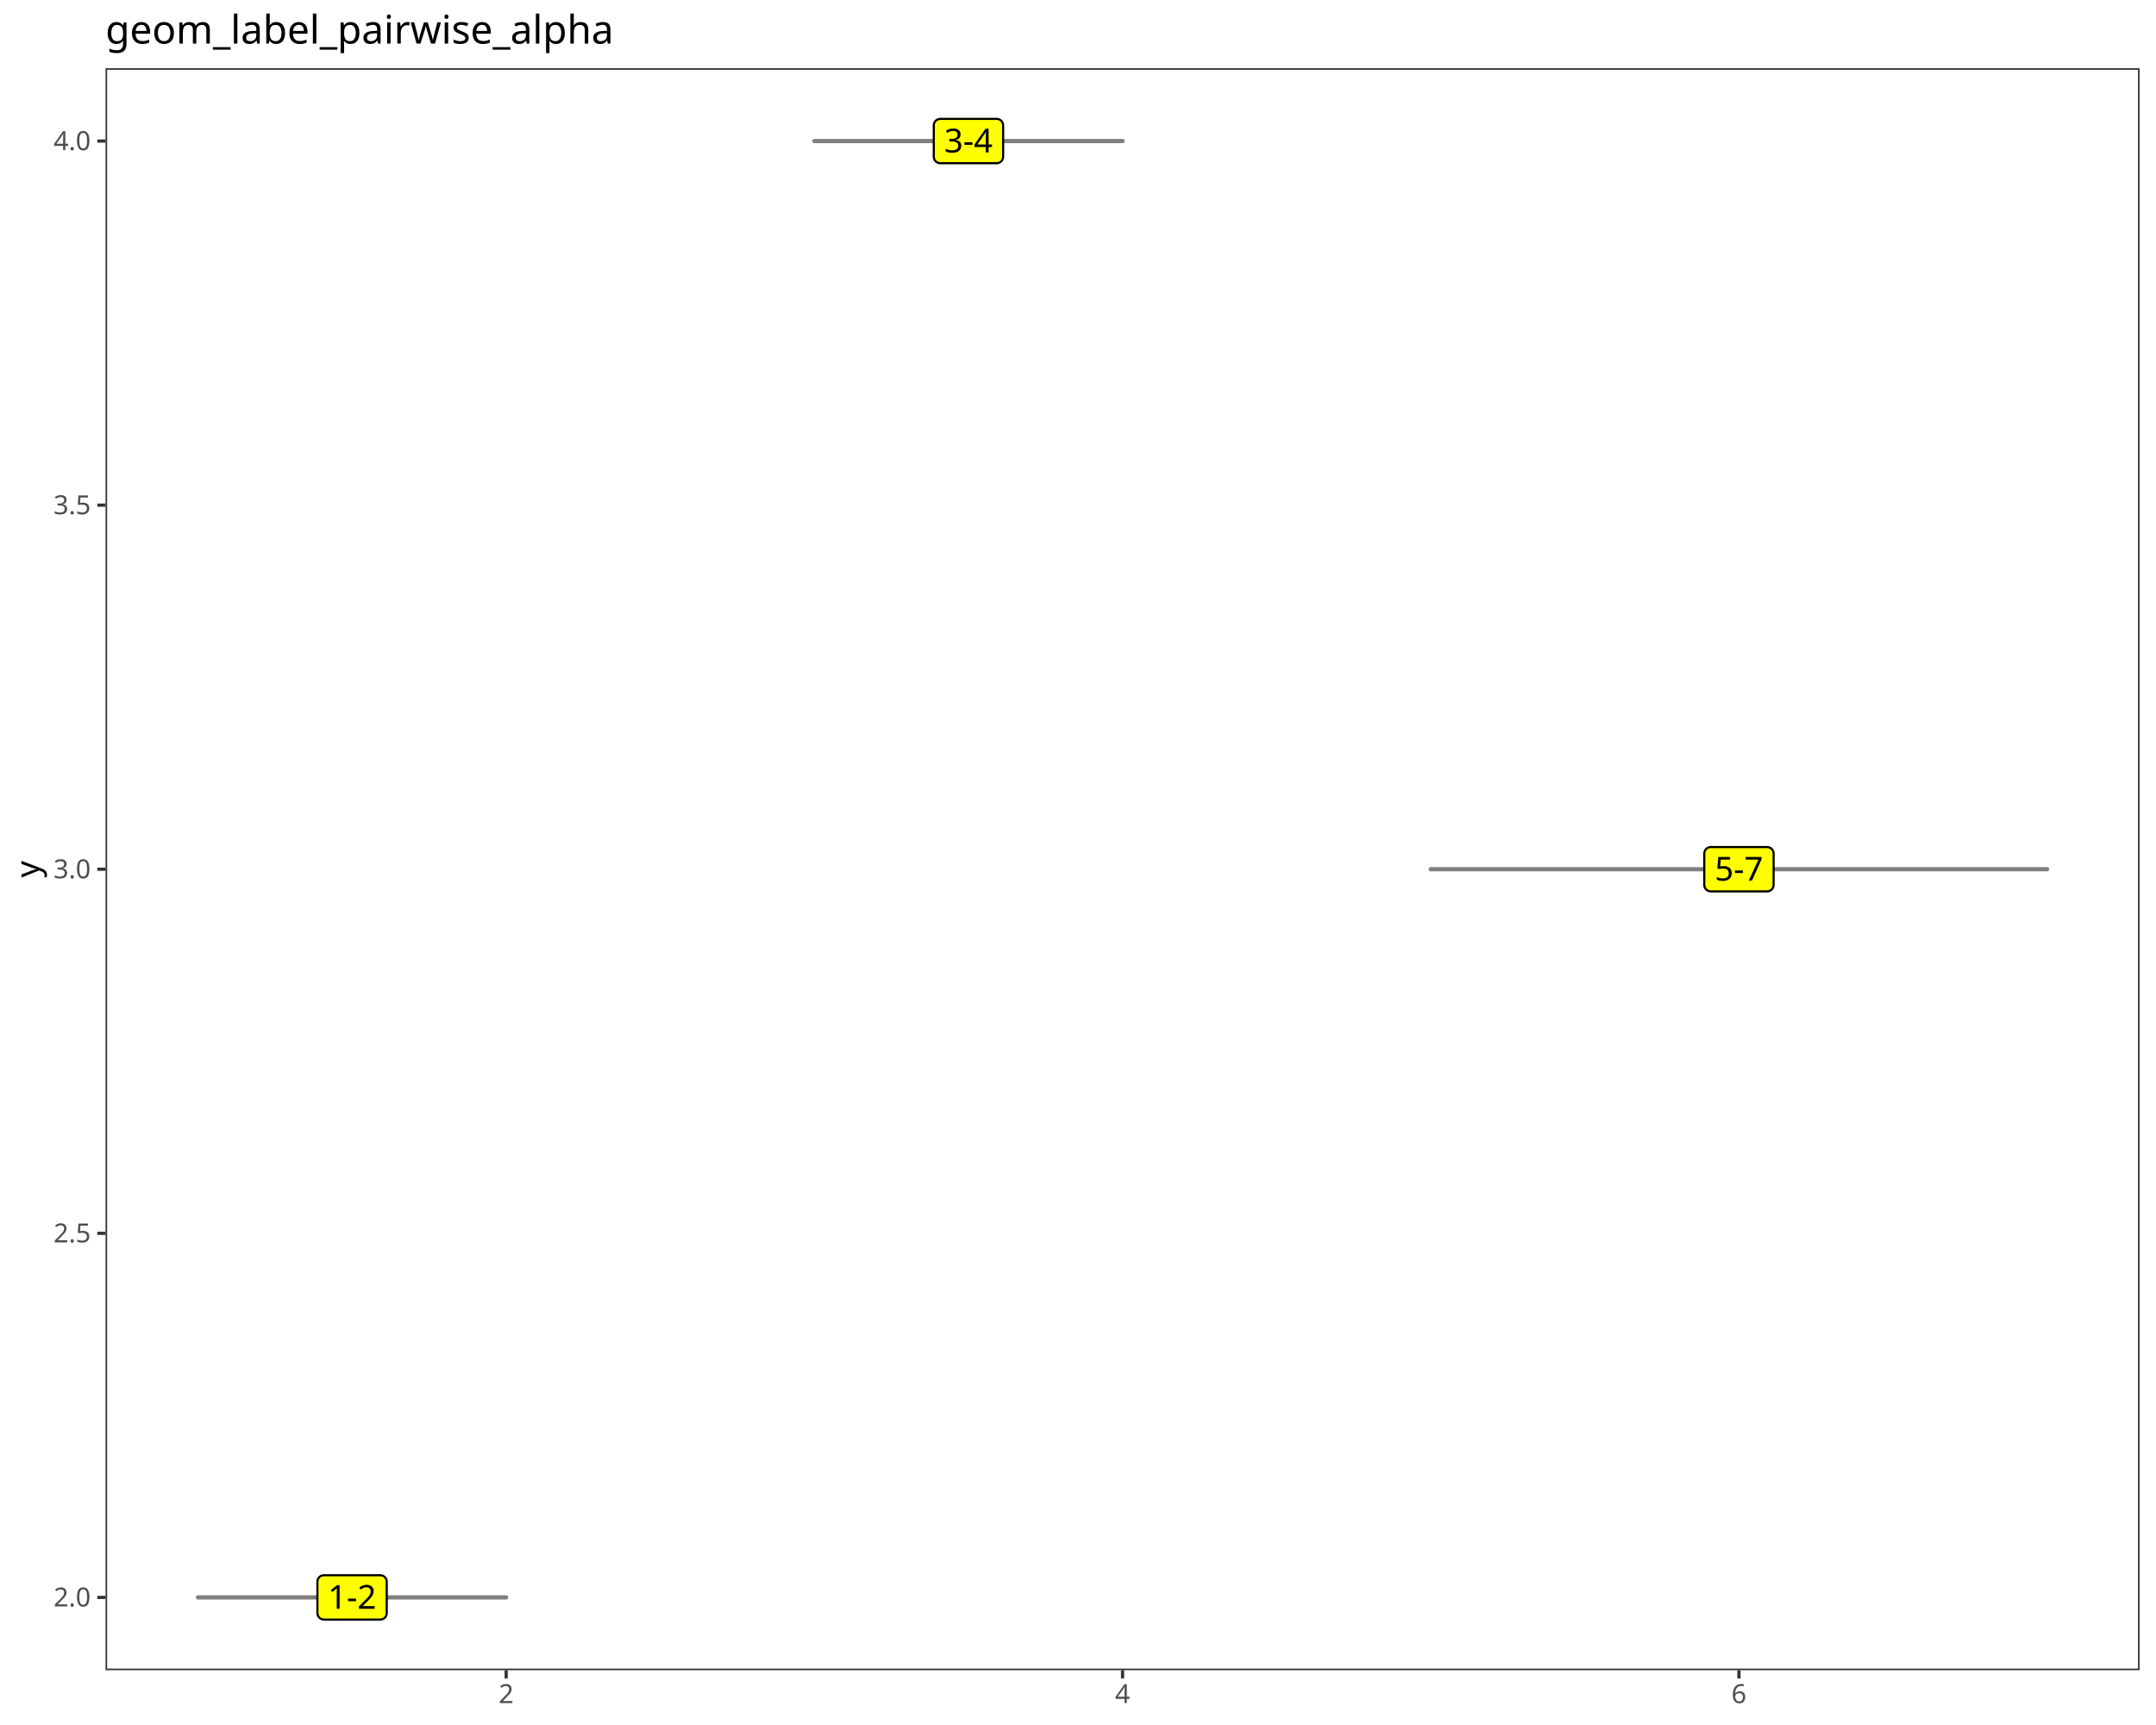
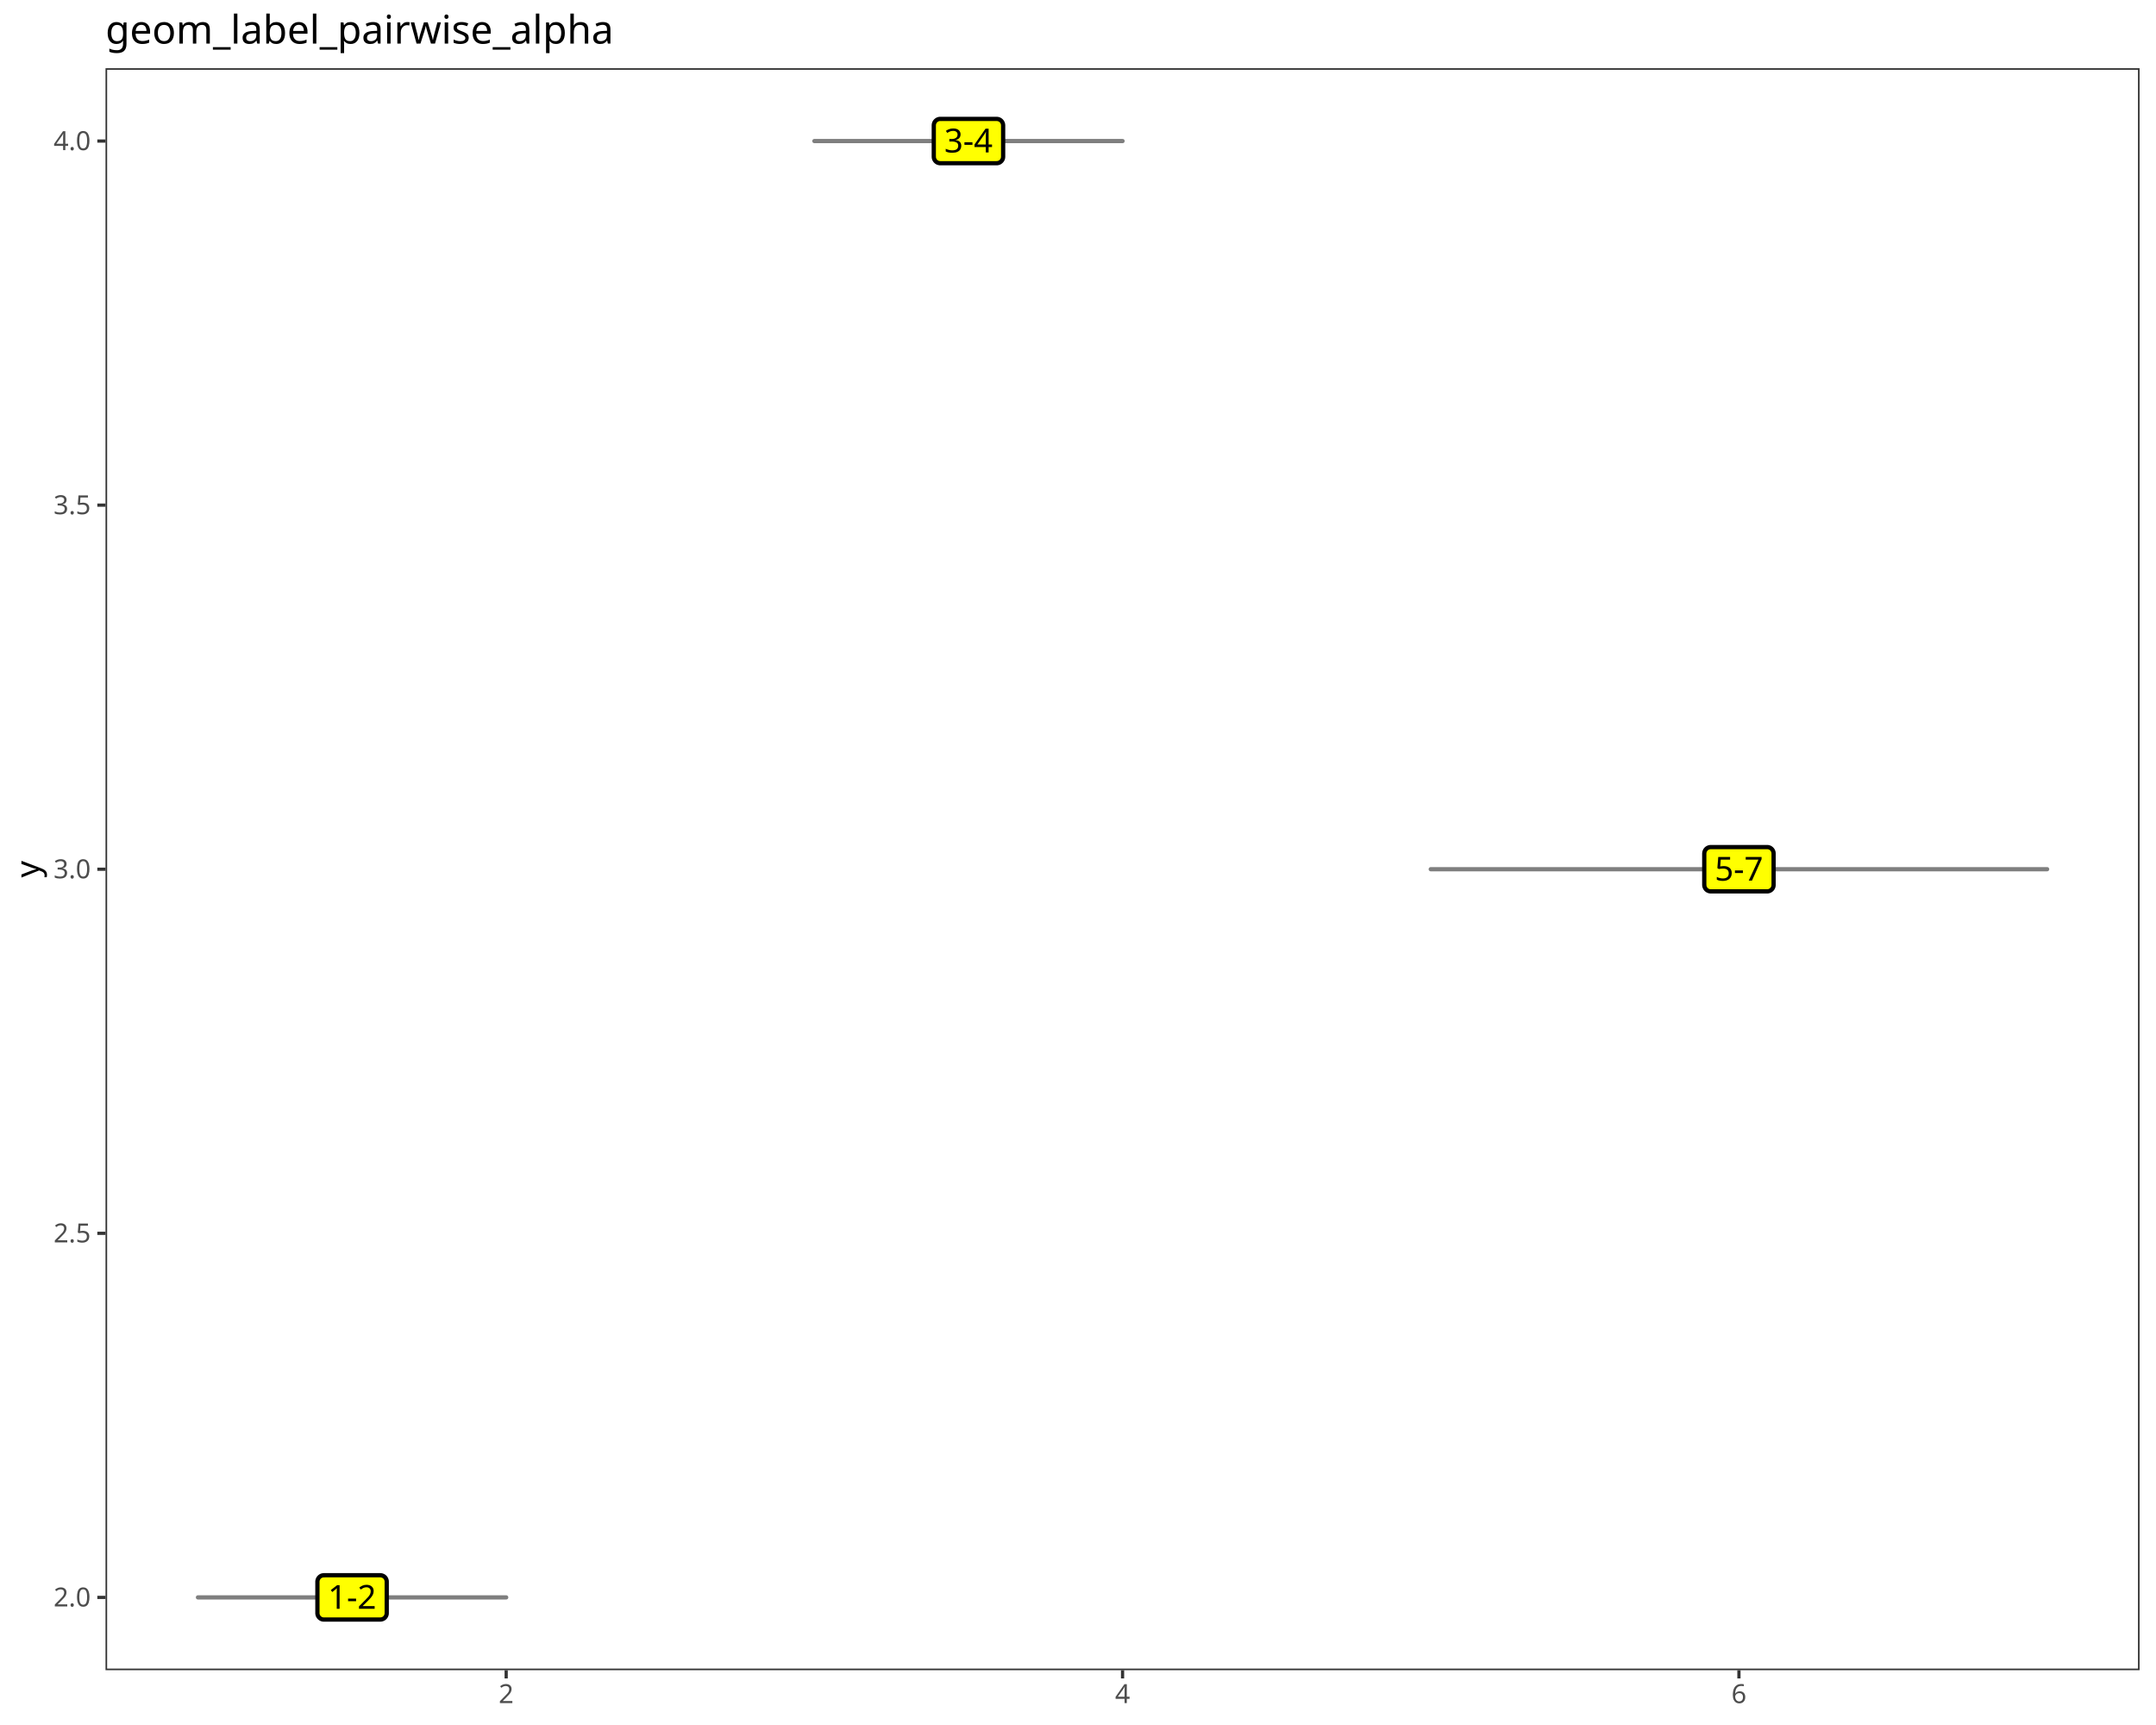
<svg xmlns="http://www.w3.org/2000/svg" class="svglite" data-engine-version="2.0" width="720.00pt" height="576.00pt" viewBox="0 0 720.00 576.00">
  <defs>
    <style type="text/css">
    .svglite line, .svglite polyline, .svglite polygon, .svglite path, .svglite rect, .svglite circle {
      fill: none;
      stroke: #000000;
      stroke-linecap: round;
      stroke-linejoin: round;
      stroke-miterlimit: 10.00;
    }
  </style>
  </defs>
  <rect width="100%" height="100%" style="stroke: none; fill: #FFFFFF;" />
  <defs>
    <clipPath id="cpMC4wMHw3MjAuMDB8MC4wMHw1NzYuMDA=">
      <rect x="0.00" y="0.00" width="720.00" height="576.00" />
    </clipPath>
  </defs>
  <g clip-path="url(#cpMC4wMHw3MjAuMDB8MC4wMHw1NzYuMDA=)">
    <rect x="0.00" y="0.00" width="720.00" height="576.00" style="stroke-width: 1.07; stroke: #FFFFFF; fill: #FFFFFF;" />
  </g>
  <defs>
    <clipPath id="cpMzUuMjR8NzE0LjUyfDIyLjc4fDU1Ny43MQ==">
      <rect x="35.24" y="22.78" width="679.28" height="534.92" />
    </clipPath>
  </defs>
  <g clip-path="url(#cpMzUuMjR8NzE0LjUyfDIyLjc4fDU1Ny43MQ==)">
    <rect x="35.24" y="22.78" width="679.28" height="534.92" style="stroke-width: 1.07; stroke: none; fill: #FFFFFF;" />
    <line x1="66.11" y1="533.39" x2="169.04" y2="533.39" style="stroke-width: 1.42; stroke: #000000; stroke-opacity: 0.50;" />
-     <polygon points="108.16,540.79 126.99,540.79 126.91,540.79 127.25,540.77 127.59,540.70 127.92,540.58 128.22,540.41 128.49,540.19 128.72,539.93 128.91,539.63 129.04,539.31 129.13,538.98 129.15,538.63 129.15,538.63 129.15,528.15 129.15,528.15 129.13,527.81 129.04,527.47 128.91,527.15 128.72,526.85 128.49,526.59 128.22,526.37 127.92,526.20 127.59,526.08 127.25,526.01 126.99,525.99 108.16,525.99 108.42,526.01 108.07,525.99 107.73,526.04 107.39,526.13 107.08,526.28 106.79,526.48 106.54,526.72 106.33,527.00 106.17,527.31 106.06,527.64 106.00,527.98 106.00,528.15 106.00,538.63 106.00,538.46 106.00,538.80 106.06,539.15 106.17,539.48 106.33,539.78 106.54,540.06 106.79,540.30 107.08,540.50 107.39,540.65 107.73,540.75 108.07,540.79 " style="stroke-width: 0.71; fill: #FFFF00;" />
+     <polygon points="108.16,540.79 126.99,540.79 126.91,540.79 127.25,540.77 127.59,540.70 127.92,540.58 128.22,540.41 128.49,540.19 128.72,539.93 128.91,539.63 129.04,539.31 129.13,538.98 129.15,538.63 129.15,538.63 129.15,528.15 129.15,528.15 129.13,527.81 129.04,527.47 128.91,527.15 128.72,526.85 128.49,526.59 128.22,526.37 127.92,526.20 127.59,526.08 127.25,526.01 126.99,525.99 108.16,525.99 108.42,526.01 108.07,525.99 107.73,526.04 107.39,526.13 107.08,526.28 106.79,526.48 106.54,526.72 106.33,527.00 106.17,527.31 106.06,527.64 106.00,527.98 106.00,528.15 106.00,538.63 106.00,538.46 106.00,538.80 106.06,539.15 106.17,539.48 106.33,539.78 106.54,540.06 106.79,540.30 107.08,540.50 107.39,540.65 107.73,540.75 108.07,540.79 " style="stroke-width: 1.42; fill: #FFFF00;" />
    <text x="117.58" y="537.19" text-anchor="middle" style="font-size: 11.04px; font-family: sans;" textLength="15.96px" lengthAdjust="spacingAndGlyphs">1-2</text>
    <line x1="271.96" y1="47.10" x2="374.88" y2="47.10" style="stroke-width: 1.42; stroke: #000000; stroke-opacity: 0.50;" />
-     <polygon points="314.00,54.50 332.84,54.50 332.75,54.50 333.10,54.48 333.44,54.41 333.76,54.29 334.06,54.11 334.33,53.89 334.56,53.63 334.75,53.34 334.89,53.02 334.97,52.68 335.00,52.34 335.00,52.34 335.00,41.86 335.00,41.86 334.97,41.51 334.89,41.18 334.75,40.86 334.56,40.56 334.33,40.30 334.06,40.08 333.76,39.91 333.44,39.78 333.10,39.72 332.84,39.70 314.00,39.70 314.26,39.72 313.91,39.70 313.57,39.74 313.23,39.84 312.92,39.99 312.63,40.19 312.38,40.43 312.17,40.70 312.01,41.01 311.90,41.34 311.85,41.69 311.84,41.86 311.84,52.34 311.85,52.16 311.85,52.51 311.90,52.85 312.01,53.18 312.17,53.49 312.38,53.77 312.63,54.01 312.92,54.21 313.23,54.36 313.57,54.45 313.91,54.50 " style="stroke-width: 0.71; fill: #FFFF00;" />
+     <polygon points="314.00,54.50 332.84,54.50 332.75,54.50 333.10,54.48 333.44,54.41 333.76,54.29 334.06,54.11 334.33,53.89 334.56,53.63 334.75,53.34 334.89,53.02 334.97,52.68 335.00,52.34 335.00,52.34 335.00,41.86 335.00,41.86 334.97,41.51 334.89,41.18 334.75,40.86 334.56,40.56 334.33,40.30 334.06,40.08 333.76,39.91 333.44,39.78 333.10,39.72 332.84,39.70 314.00,39.70 314.26,39.72 313.91,39.70 313.57,39.74 313.23,39.84 312.92,39.99 312.63,40.19 312.38,40.43 312.17,40.70 312.01,41.01 311.90,41.34 311.85,41.69 311.84,41.86 311.84,52.34 311.85,52.16 311.85,52.51 311.90,52.85 312.01,53.18 312.17,53.49 312.38,53.77 312.63,54.01 312.92,54.21 313.23,54.36 313.57,54.45 313.91,54.50 " style="stroke-width: 1.42; fill: #FFFF00;" />
    <text x="323.42" y="50.90" text-anchor="middle" style="font-size: 11.04px; font-family: sans;" textLength="15.96px" lengthAdjust="spacingAndGlyphs">3-4</text>
    <line x1="477.80" y1="290.24" x2="683.64" y2="290.24" style="stroke-width: 1.42; stroke: #000000; stroke-opacity: 0.50;" />
-     <polygon points="571.30,297.64 590.14,297.64 590.05,297.64 590.40,297.63 590.74,297.56 591.07,297.43 591.37,297.26 591.64,297.04 591.87,296.78 592.05,296.49 592.19,296.17 592.27,295.83 592.30,295.48 592.30,295.48 592.30,285.01 592.30,285.01 592.27,284.66 592.19,284.32 592.05,284.00 591.87,283.71 591.64,283.45 591.37,283.23 591.07,283.05 590.74,282.93 590.40,282.86 590.14,282.85 571.30,282.85 571.56,282.86 571.22,282.85 570.87,282.89 570.54,282.99 570.22,283.14 569.94,283.33 569.69,283.57 569.48,283.85 569.32,284.16 569.21,284.49 569.15,284.83 569.14,285.01 569.14,295.48 569.15,295.31 569.15,295.66 569.21,296.00 569.32,296.33 569.48,296.64 569.69,296.92 569.94,297.16 570.22,297.35 570.54,297.50 570.87,297.60 571.22,297.64 " style="stroke-width: 0.71; fill: #FFFF00;" />
+     <polygon points="571.30,297.64 590.14,297.64 590.05,297.64 590.40,297.63 590.74,297.56 591.07,297.43 591.37,297.26 591.64,297.04 591.87,296.78 592.05,296.49 592.19,296.17 592.27,295.83 592.30,295.48 592.30,295.48 592.30,285.01 592.30,285.01 592.27,284.66 592.19,284.32 592.05,284.00 591.87,283.71 591.64,283.45 591.37,283.23 591.07,283.05 590.74,282.93 590.40,282.86 590.14,282.85 571.30,282.85 571.56,282.86 571.22,282.85 570.87,282.89 570.54,282.99 570.22,283.14 569.94,283.33 569.69,283.57 569.48,283.85 569.32,284.16 569.21,284.49 569.15,284.83 569.14,285.01 569.14,295.48 569.15,295.31 569.15,295.66 569.21,296.00 569.32,296.33 569.48,296.64 569.69,296.92 569.94,297.16 570.22,297.35 570.54,297.50 570.87,297.60 571.22,297.64 " style="stroke-width: 1.42; fill: #FFFF00;" />
    <text x="580.72" y="294.04" text-anchor="middle" style="font-size: 11.04px; font-family: sans;" textLength="15.96px" lengthAdjust="spacingAndGlyphs">5-7</text>
    <rect x="35.24" y="22.78" width="679.28" height="534.92" style="stroke-width: 1.07; stroke: #333333;" />
  </g>
  <g clip-path="url(#cpMC4wMHw3MjAuMDB8MC4wMHw1NzYuMDA=)">
    <text x="30.31" y="536.42" text-anchor="end" style="font-size: 8.80px; fill: #4D4D4D; font-family: sans;" textLength="12.23px" lengthAdjust="spacingAndGlyphs">2.0</text>
    <text x="30.31" y="414.85" text-anchor="end" style="font-size: 8.80px; fill: #4D4D4D; font-family: sans;" textLength="12.23px" lengthAdjust="spacingAndGlyphs">2.5</text>
    <text x="30.31" y="293.27" text-anchor="end" style="font-size: 8.80px; fill: #4D4D4D; font-family: sans;" textLength="12.23px" lengthAdjust="spacingAndGlyphs">3.0</text>
    <text x="30.31" y="171.70" text-anchor="end" style="font-size: 8.80px; fill: #4D4D4D; font-family: sans;" textLength="12.23px" lengthAdjust="spacingAndGlyphs">3.5</text>
    <text x="30.31" y="50.13" text-anchor="end" style="font-size: 8.80px; fill: #4D4D4D; font-family: sans;" textLength="12.23px" lengthAdjust="spacingAndGlyphs">4.0</text>
    <polyline points="32.50,533.39 35.24,533.39 " style="stroke-width: 1.07; stroke: #333333; stroke-linecap: butt;" />
    <polyline points="32.50,411.82 35.24,411.82 " style="stroke-width: 1.07; stroke: #333333; stroke-linecap: butt;" />
    <polyline points="32.50,290.24 35.24,290.24 " style="stroke-width: 1.07; stroke: #333333; stroke-linecap: butt;" />
    <polyline points="32.50,168.67 35.24,168.67 " style="stroke-width: 1.07; stroke: #333333; stroke-linecap: butt;" />
    <polyline points="32.50,47.10 35.24,47.10 " style="stroke-width: 1.07; stroke: #333333; stroke-linecap: butt;" />
    <polyline points="169.04,560.45 169.04,557.71 " style="stroke-width: 1.07; stroke: #333333; stroke-linecap: butt;" />
    <polyline points="374.88,560.45 374.88,557.71 " style="stroke-width: 1.07; stroke: #333333; stroke-linecap: butt;" />
    <polyline points="580.72,560.45 580.72,557.71 " style="stroke-width: 1.07; stroke: #333333; stroke-linecap: butt;" />
    <text x="169.04" y="568.69" text-anchor="middle" style="font-size: 8.80px; fill: #4D4D4D; font-family: sans;" textLength="4.89px" lengthAdjust="spacingAndGlyphs">2</text>
    <text x="374.88" y="568.69" text-anchor="middle" style="font-size: 8.80px; fill: #4D4D4D; font-family: sans;" textLength="4.89px" lengthAdjust="spacingAndGlyphs">4</text>
    <text x="580.72" y="568.69" text-anchor="middle" style="font-size: 8.80px; fill: #4D4D4D; font-family: sans;" textLength="4.89px" lengthAdjust="spacingAndGlyphs">6</text>
    <text transform="translate(13.05,290.24) rotate(-90)" text-anchor="middle" style="font-size: 11.00px; font-family: sans;" textLength="5.50px" lengthAdjust="spacingAndGlyphs">y</text>
    <text x="35.24" y="14.56" style="font-size: 13.20px; font-family: sans;" textLength="163.66px" lengthAdjust="spacingAndGlyphs">geom_label_pairwise_alpha</text>
  </g>
</svg>
